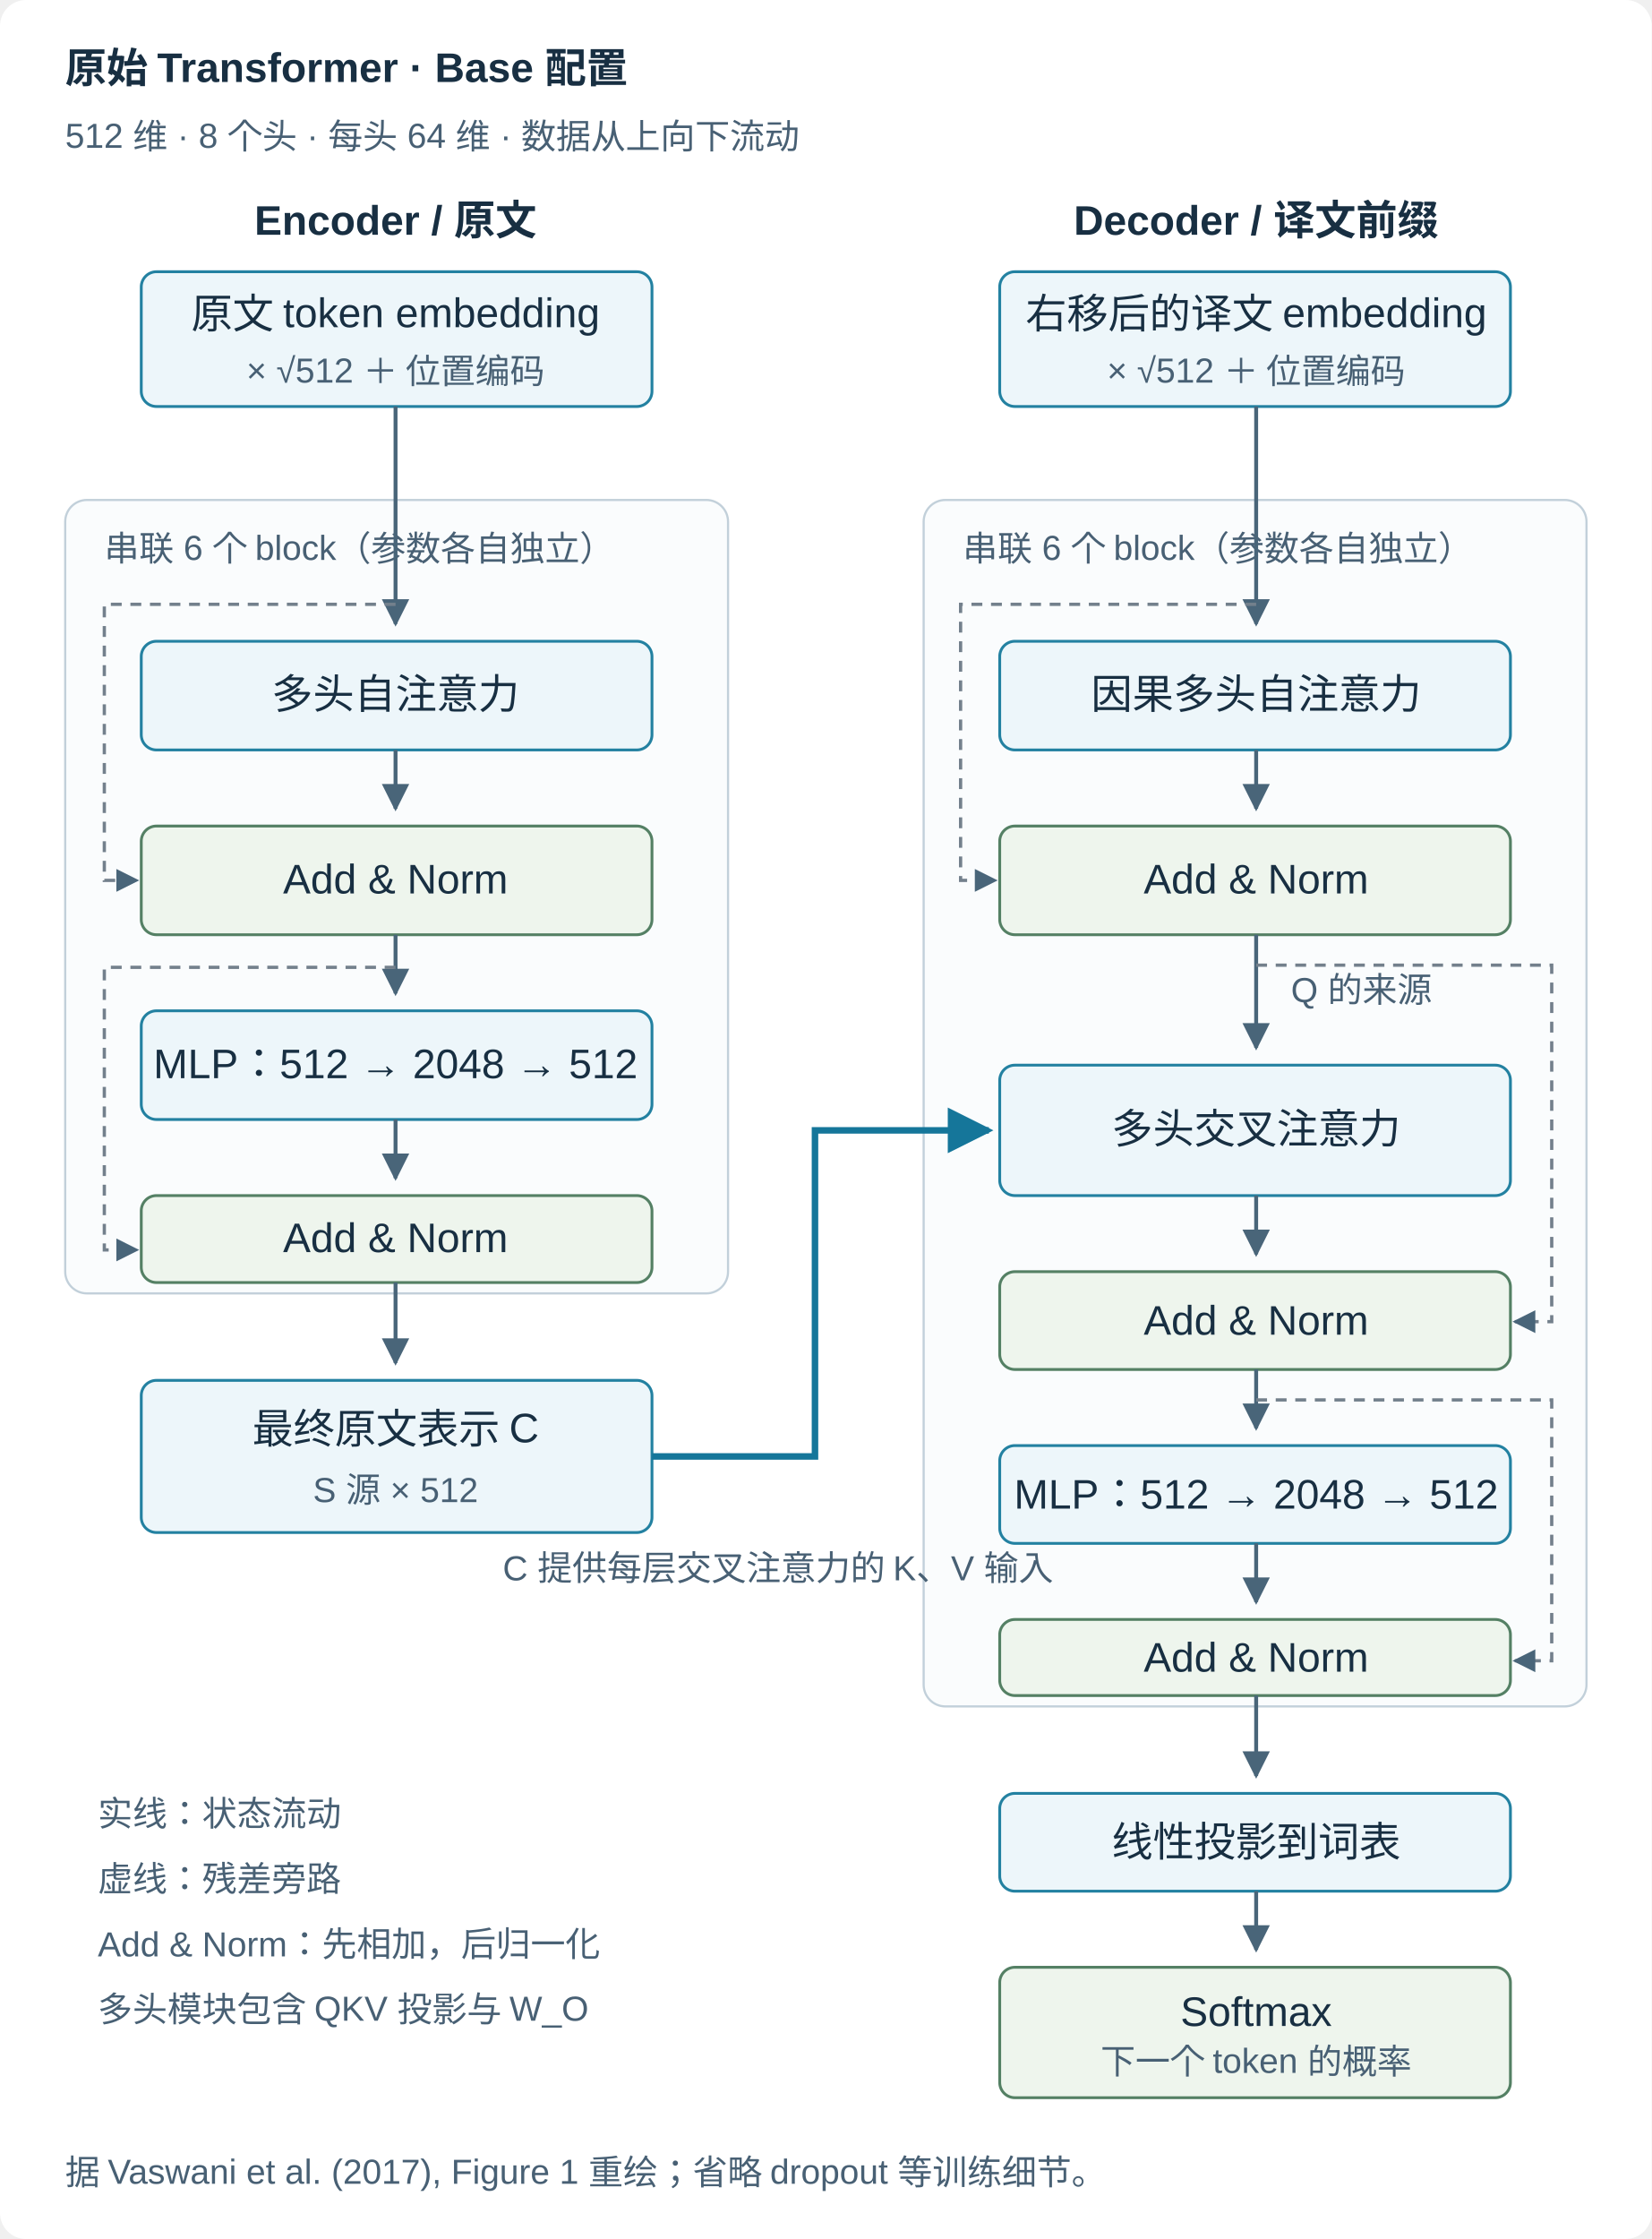
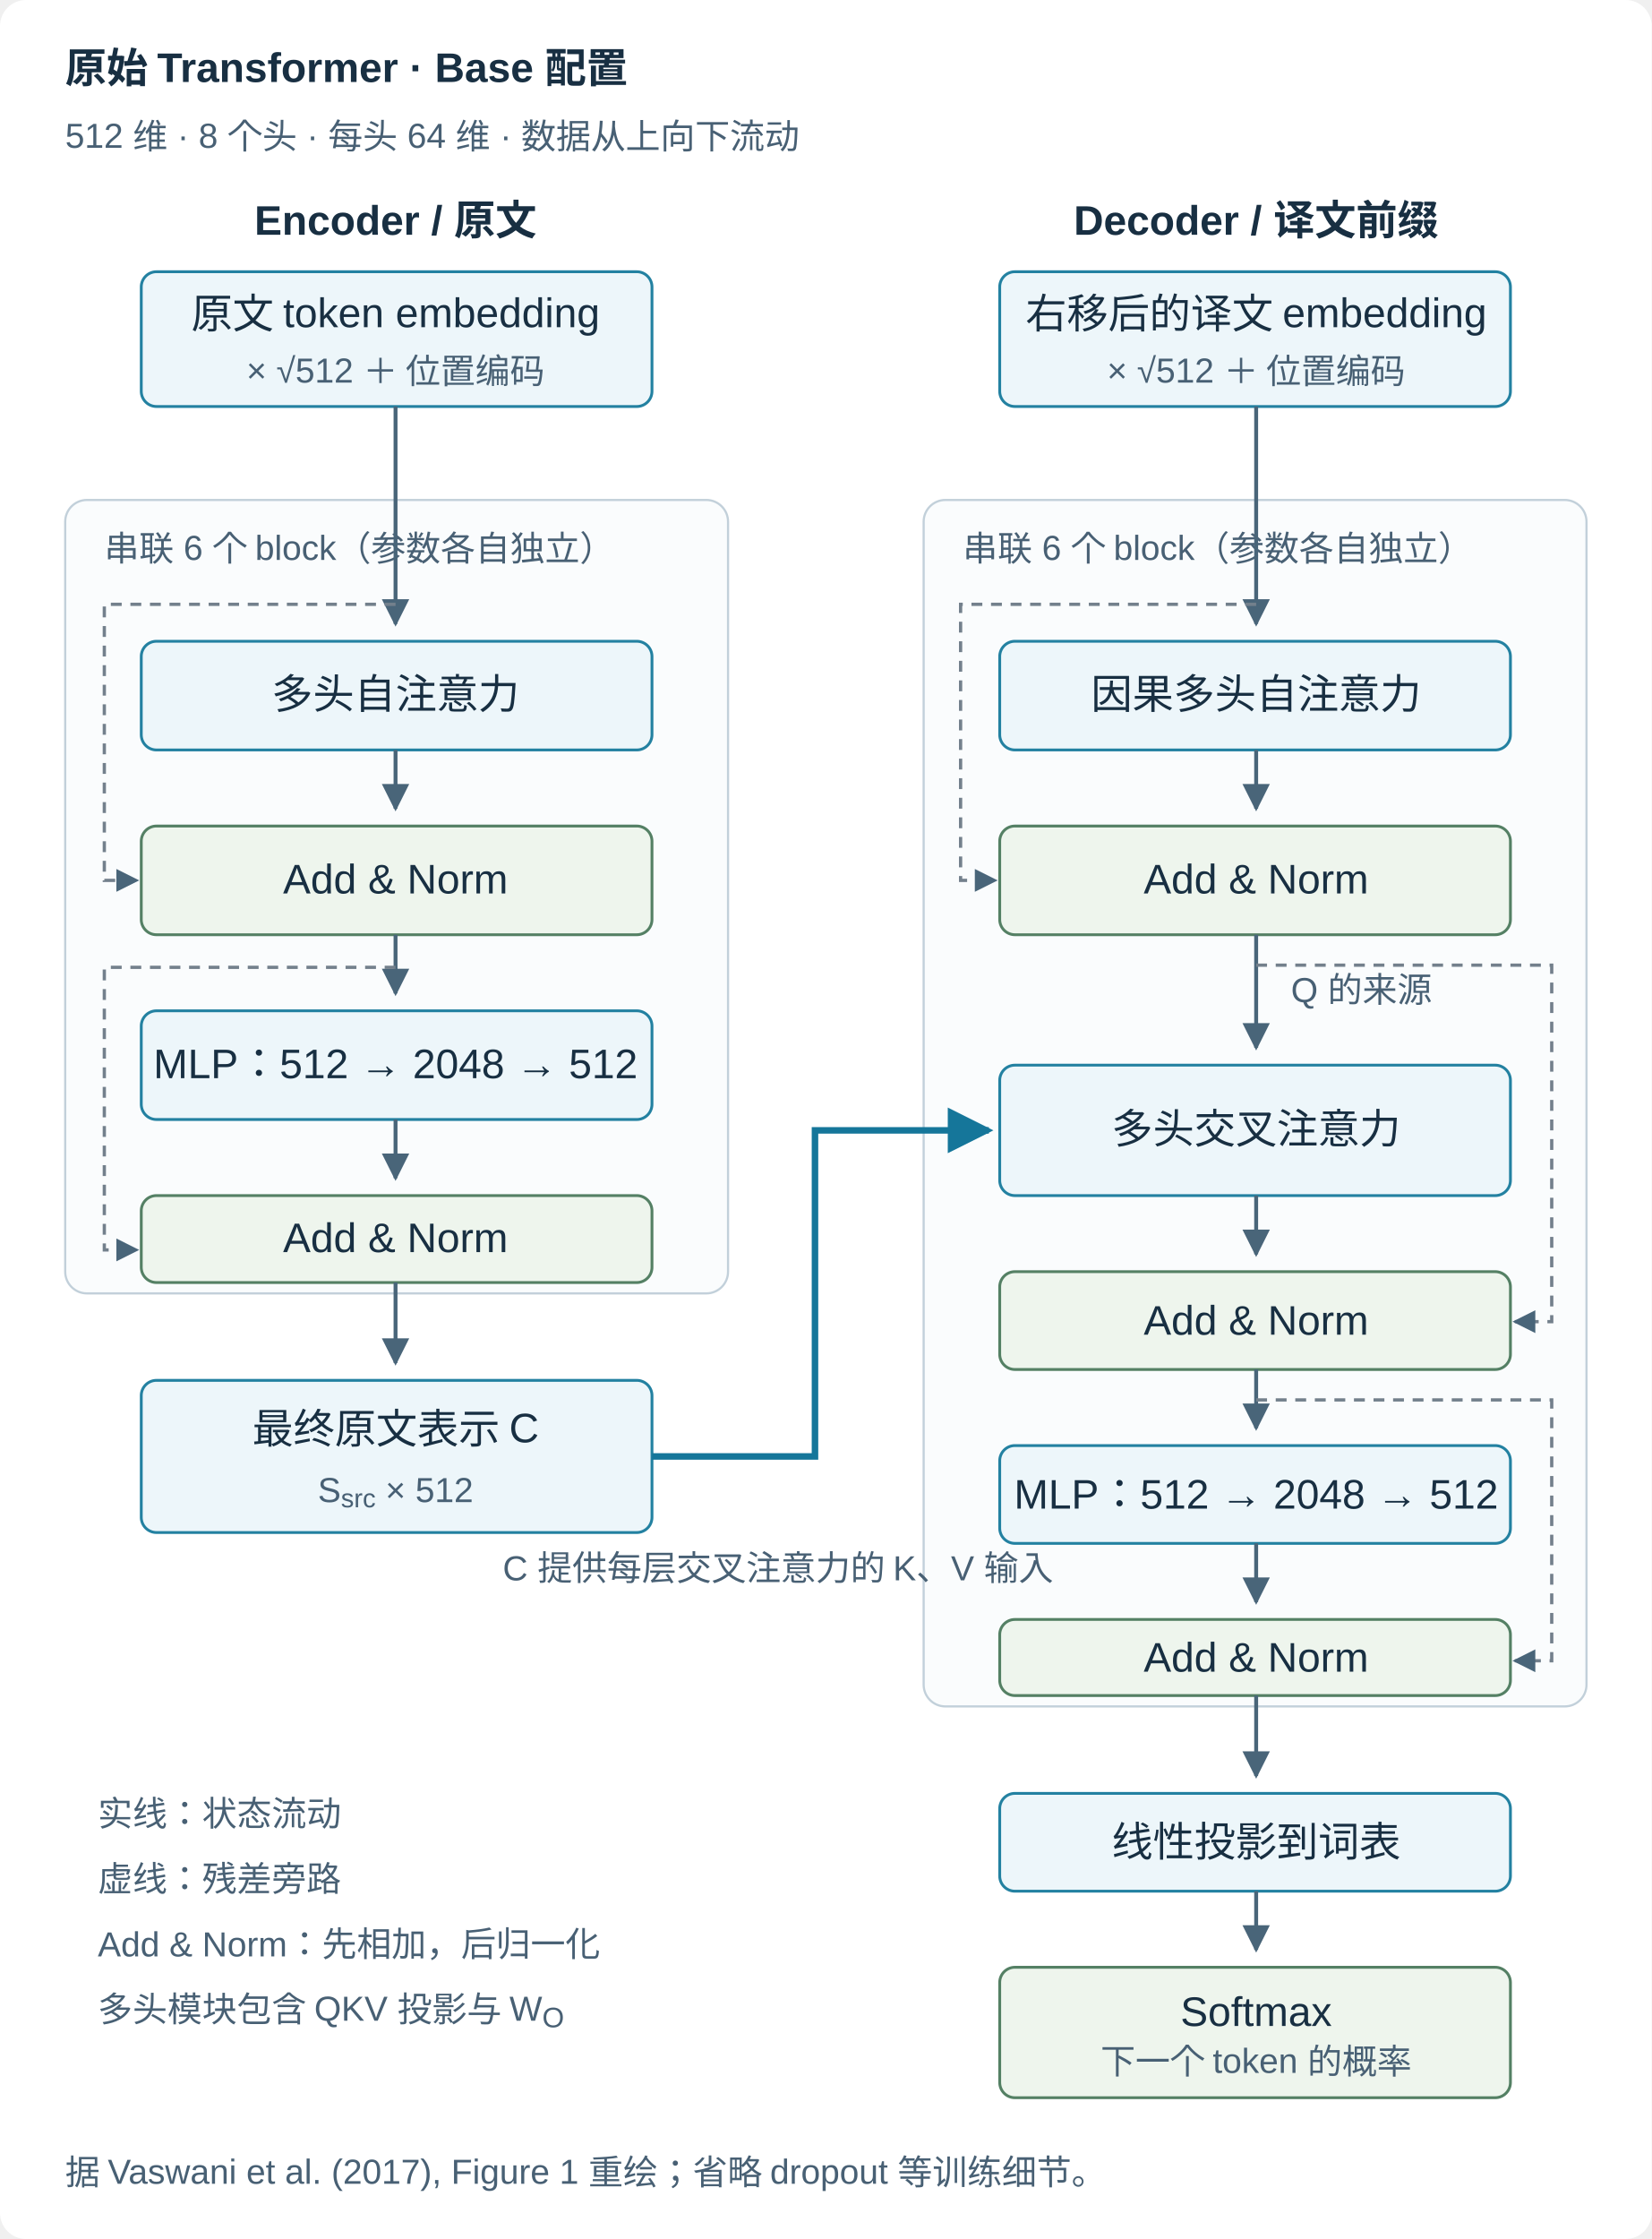
<svg xmlns="http://www.w3.org/2000/svg" viewBox="0 0 760 1030" role="img" aria-labelledby="title desc">
  <defs>
    <marker id="a" viewBox="0 0 10 10" refX="9" refY="5" markerWidth="7" markerHeight="7" orient="auto">
      <path d="M0 0L10 5L0 10z" fill="#496579" />
    </marker>
    <marker id="b" viewBox="0 0 10 10" refX="9" refY="5" markerWidth="7" markerHeight="7" orient="auto">
      <path d="M0 0L10 5L0 10z" fill="#15769a" />
    </marker>
  </defs>
  <style>text{font-family:Arial,'PingFang SC','Microsoft YaHei',sans-serif;fill:#182f42;font-size:19px}.small{font-size:16px;fill:#486074}.box{fill:#edf6fa;stroke:#2381a1;stroke-width:1.3}.norm{fill:#eef5ed;stroke:#548064;stroke-width:1.3}.line{fill:none;stroke:#496579;stroke-width:1.8;marker-end:url(#a)}.skip{fill:none;stroke:#73808c;stroke-width:1.5;stroke-dasharray:5 4;marker-end:url(#a)}</style>
  <rect width="760" height="1030" rx="12" fill="#fff" />
  <text x="30" y="38" font-size="23" font-weight="bold">原始 Transformer · Base 配置</text>
  <text x="30" y="68" class="small">512 维 · 8 个头 · 每头 64 维 · 数据从上向下流动</text>
  <text x="182" y="108" text-anchor="middle" font-weight="bold">Encoder / 原文</text>
  <text x="578" y="108" text-anchor="middle" font-weight="bold">Decoder / 译文前缀</text>
  <rect class="box" x="65" y="125" width="235" height="62" rx="7" />
  <text x="182" y="151" text-anchor="middle">原文 token embedding</text>
  <text x="182" y="176" text-anchor="middle" class="small">× √512 ＋ 位置编码</text>
  <rect class="box" x="460" y="125" width="235" height="62" rx="7" />
  <text x="578" y="151" text-anchor="middle">右移后的译文 embedding</text>
  <text x="578" y="176" text-anchor="middle" class="small">× √512 ＋ 位置编码</text>
  <rect x="30" y="230" width="305" height="365" rx="10" fill="#fafcfd" stroke="#c2d0da" />
  <text x="48" y="258" class="small">串联 6 个 block（参数各自独立）</text>
  <rect x="425" y="230" width="305" height="555" rx="10" fill="#fafcfd" stroke="#c2d0da" />
  <text x="443" y="258" class="small">串联 6 个 block（参数各自独立）</text>
  <path class="line" d="M182 187V287" />
  <path class="line" d="M578 187V287" />
  <rect class="box" x="65" y="295" width="235" height="50" rx="7" />
  <text x="182" y="326" text-anchor="middle">多头自注意力</text>
  <path class="line" d="M182 345V372" />
  <path class="skip" d="M182 278H48V405H63" />
  <rect class="norm" x="65" y="380" width="235" height="50" rx="7" />
  <text x="182" y="411" text-anchor="middle">Add &amp; Norm</text>
  <path class="line" d="M182 430V457" />
  <rect class="box" x="65" y="465" width="235" height="50" rx="7" />
  <text x="182" y="496" text-anchor="middle">MLP：512 → 2048 → 512</text>
  <path class="line" d="M182 515V542" />
  <path class="skip" d="M182 445H48V575H63" />
  <rect class="norm" x="65" y="550" width="235" height="40" rx="7" />
  <text x="182" y="576" text-anchor="middle">Add &amp; Norm</text>
  <path class="line" d="M182 590V627" />
  <rect class="box" x="65" y="635" width="235" height="70" rx="7" />
  <text x="182" y="664" text-anchor="middle">最终原文表示 C</text>
-   <text x="182" y="691" text-anchor="middle" class="small">S 源 × 512</text>
+   <text x="182" y="691" text-anchor="middle" class="small">S<tspan baseline-shift="sub" font-size="12">src</tspan> × 512</text>
  <rect class="box" x="460" y="295" width="235" height="50" rx="7" />
  <text x="578" y="326" text-anchor="middle">因果多头自注意力</text>
  <path class="line" d="M578 345V372" />
  <path class="skip" d="M578 278H442V405H458" />
  <rect class="norm" x="460" y="380" width="235" height="50" rx="7" />
  <text x="578" y="411" text-anchor="middle">Add &amp; Norm</text>
  <path class="line" d="M578 430V482" />
  <text x="594" y="461" class="small">Q 的来源</text>
  <rect class="box" x="460" y="490" width="235" height="60" rx="7" />
  <text x="578" y="526" text-anchor="middle">多头交叉注意力</text>
  <path d="M300 670H375V520H455" fill="none" stroke="#15769a" stroke-width="3" marker-end="url(#b)" />
  <text x="358" y="727" text-anchor="middle" class="small">C 提供每层交叉注意力的 K、V 输入</text>
  <path class="line" d="M578 550V577" />
  <path class="skip" d="M578 444H714V608H697" />
  <rect class="norm" x="460" y="585" width="235" height="45" rx="7" />
  <text x="578" y="614" text-anchor="middle">Add &amp; Norm</text>
  <path class="line" d="M578 630V657" />
  <rect class="box" x="460" y="665" width="235" height="45" rx="7" />
  <text x="578" y="694" text-anchor="middle">MLP：512 → 2048 → 512</text>
  <path class="line" d="M578 710V737" />
  <path class="skip" d="M578 644H714V764H697" />
  <rect class="norm" x="460" y="745" width="235" height="35" rx="7" />
  <text x="578" y="769" text-anchor="middle">Add &amp; Norm</text>
  <path class="line" d="M578 780V817" />
  <rect class="box" x="460" y="825" width="235" height="45" rx="7" />
  <text x="578" y="854" text-anchor="middle">线性投影到词表</text>
  <path class="line" d="M578 870V897" />
  <rect class="norm" x="460" y="905" width="235" height="60" rx="7" />
  <text x="578" y="932" text-anchor="middle">Softmax</text>
  <text x="578" y="954" text-anchor="middle" class="small">下一个 token 的概率</text>
  <text x="45" y="840" class="small">实线：状态流动</text>
  <text x="45" y="870" class="small">虚线：残差旁路</text>
  <text x="45" y="900" class="small">Add &amp; Norm：先相加，后归一化</text>
-   <text x="45" y="930" class="small">多头模块包含 QKV 投影与 W_O</text>
+   <text x="45" y="930" class="small">多头模块包含 QKV 投影与 W<tspan baseline-shift="sub" font-size="13">O</tspan>
+   </text>
  <text x="30" y="1005" class="small">据 Vaswani et al. (2017), Figure 1 重绘；省略 dropout 等训练细节。</text>
</svg>
